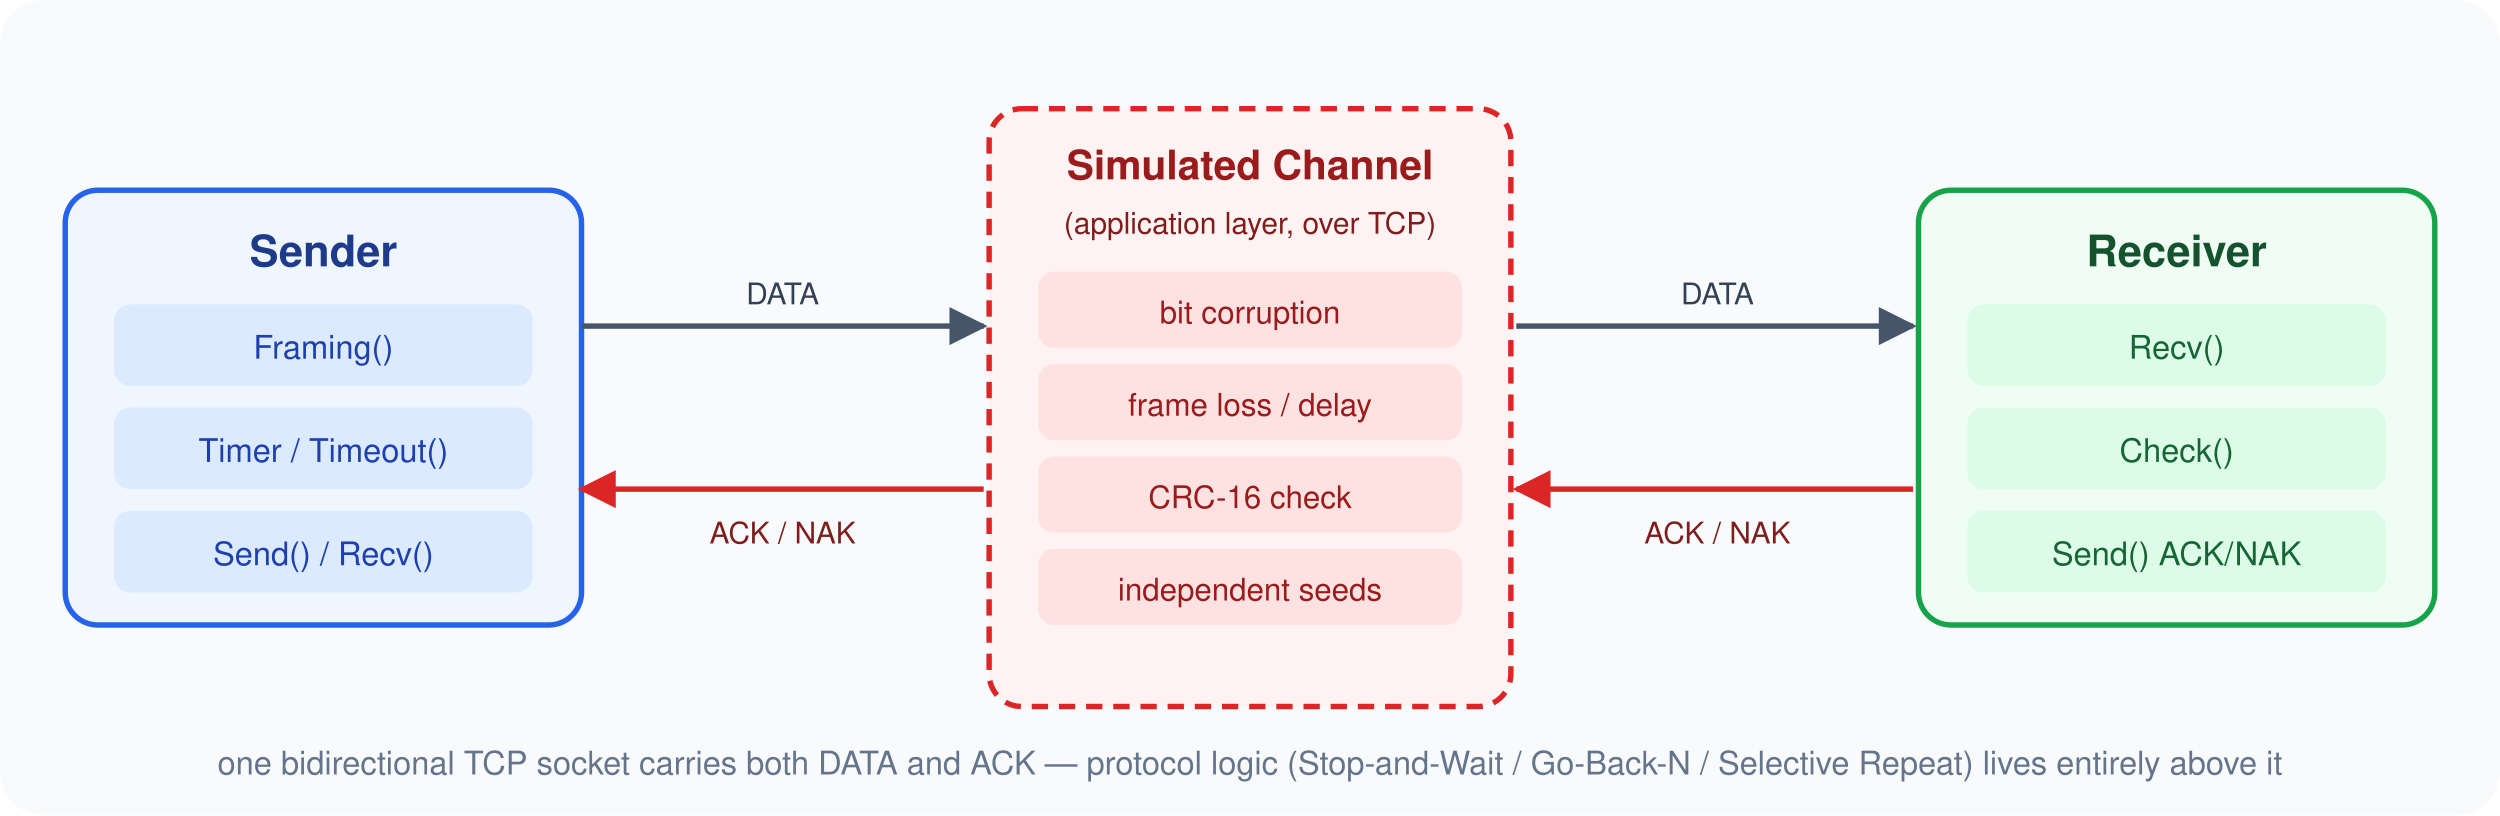
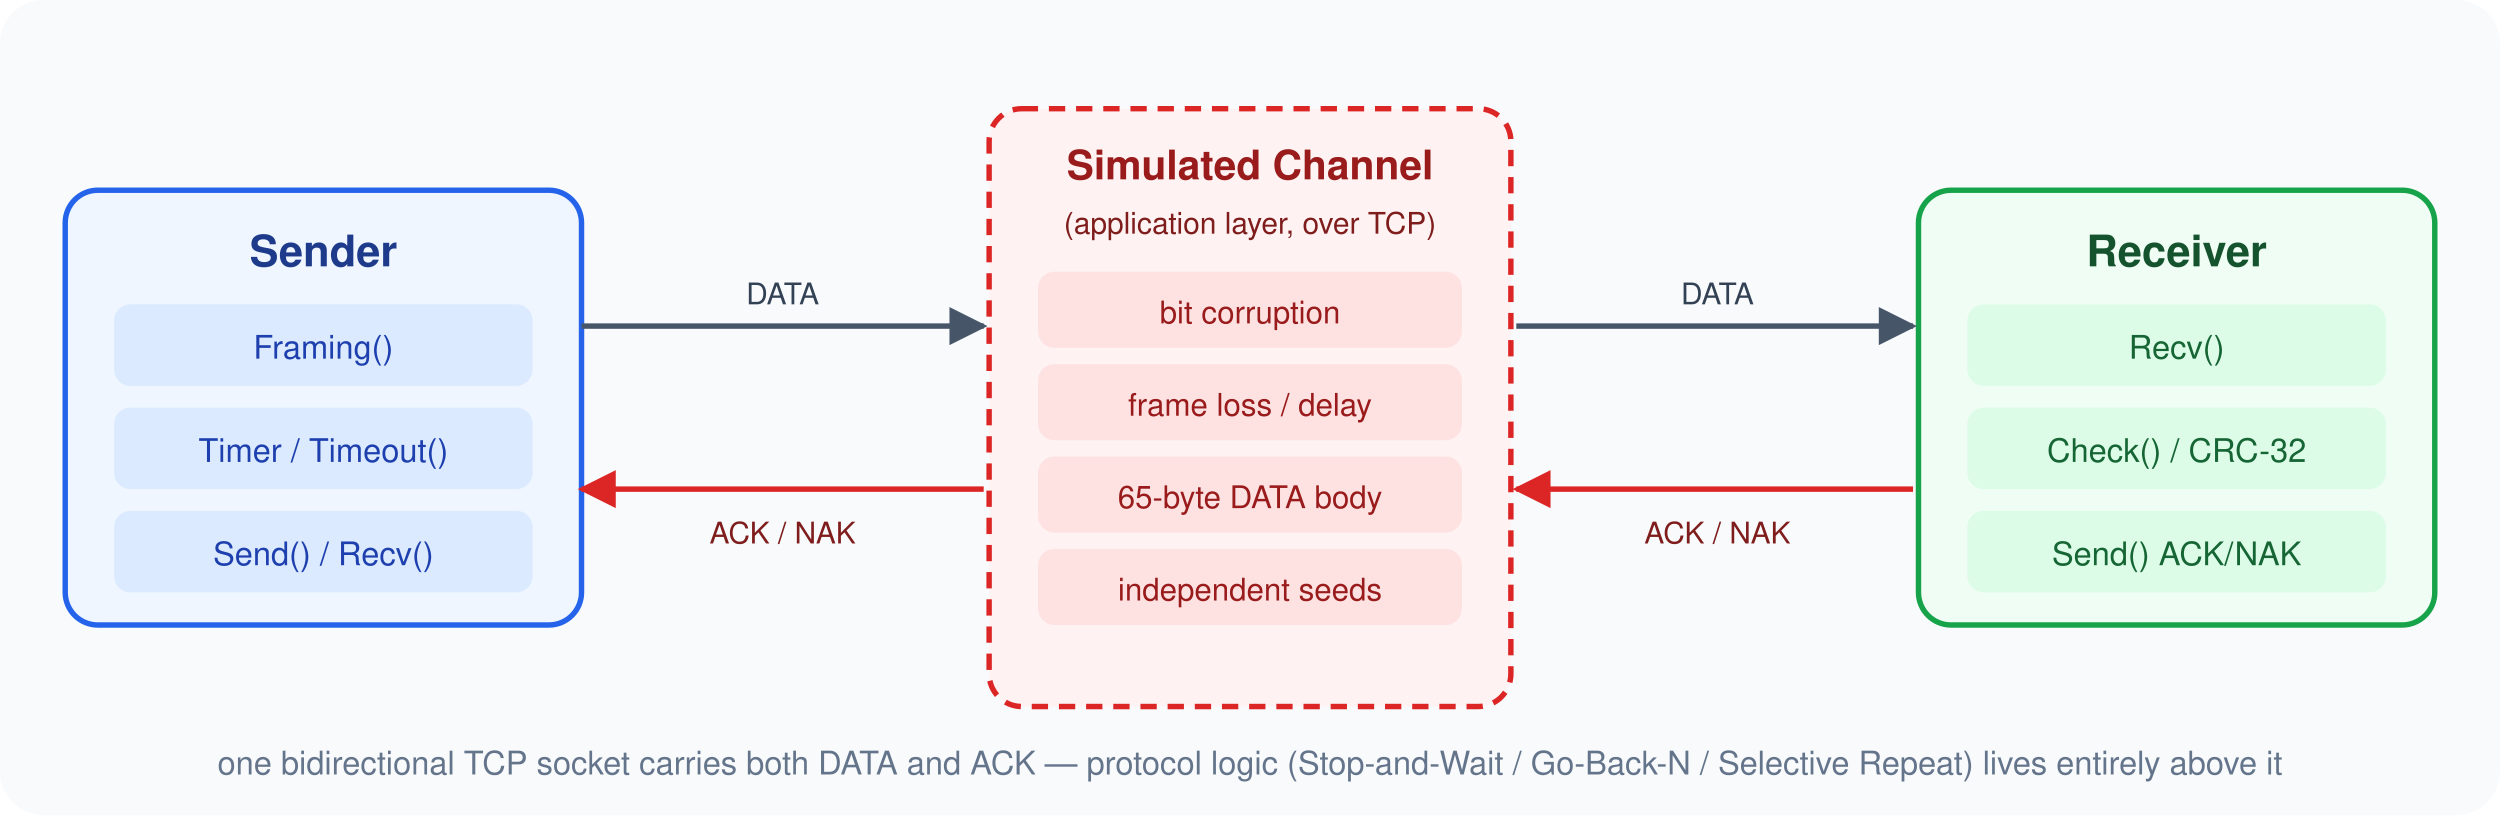
<svg xmlns="http://www.w3.org/2000/svg" viewBox="0 0 920 300" font-family="'Segoe UI', Helvetica, Arial, sans-serif">
  <defs>
    <marker id="arrow" viewBox="0 0 10 10" refX="9" refY="5" markerWidth="7" markerHeight="7" orient="auto-start-reverse">
      <path d="M0,0 L10,5 L0,10 z" fill="#475569" />
    </marker>
    <marker id="arrowRed" viewBox="0 0 10 10" refX="9" refY="5" markerWidth="7" markerHeight="7" orient="auto-start-reverse">
      <path d="M0,0 L10,5 L0,10 z" fill="#dc2626" />
    </marker>
  </defs>
  <rect x="0" y="0" width="920" height="300" rx="16" fill="#f8fafc" />
  <g>
    <rect x="24" y="70" width="190" height="160" rx="12" fill="#eff6ff" stroke="#2563eb" stroke-width="2" />
    <text x="119" y="98" text-anchor="middle" font-size="16" font-weight="700" fill="#1e3a8a">Sender</text>
    <rect x="42" y="112" width="154" height="30" rx="6" fill="#dbeafe" />
    <text x="119" y="132" text-anchor="middle" font-size="12" fill="#1e40af">Framing()</text>
    <rect x="42" y="150" width="154" height="30" rx="6" fill="#dbeafe" />
    <text x="119" y="170" text-anchor="middle" font-size="12" fill="#1e40af">Timer / Timeout()</text>
    <rect x="42" y="188" width="154" height="30" rx="6" fill="#dbeafe" />
    <text x="119" y="208" text-anchor="middle" font-size="12" fill="#1e40af">Send() / Recv()</text>
  </g>
  <g>
    <rect x="364" y="40" width="192" height="220" rx="12" fill="#fef2f2" stroke="#dc2626" stroke-width="2" stroke-dasharray="6 4" />
    <text x="460" y="66" text-anchor="middle" font-size="15" font-weight="700" fill="#991b1b">Simulated Channel</text>
    <text x="460" y="86" text-anchor="middle" font-size="11" fill="#7f1d1d">(application layer, over TCP)</text>
    <rect x="382" y="100" width="156" height="28" rx="6" fill="#fee2e2" />
    <text x="460" y="119" text-anchor="middle" font-size="11.5" fill="#991b1b">bit corruption</text>
    <rect x="382" y="134" width="156" height="28" rx="6" fill="#fee2e2" />
    <text x="460" y="153" text-anchor="middle" font-size="11.5" fill="#991b1b">frame loss / delay</text>
    <rect x="382" y="168" width="156" height="28" rx="6" fill="#fee2e2" />
-     <text x="460" y="187" text-anchor="middle" font-size="11.5" fill="#991b1b">CRC-16 check</text>
+     <text x="460" y="187" text-anchor="middle" font-size="11.5" fill="#991b1b">65-byte DATA body</text>
    <rect x="382" y="202" width="156" height="28" rx="6" fill="#fee2e2" />
    <text x="460" y="221" text-anchor="middle" font-size="11.5" fill="#991b1b">independent seeds</text>
  </g>
  <g>
    <rect x="706" y="70" width="190" height="160" rx="12" fill="#f0fdf4" stroke="#16a34a" stroke-width="2" />
    <text x="801" y="98" text-anchor="middle" font-size="16" font-weight="700" fill="#14532d">Receiver</text>
    <rect x="724" y="112" width="154" height="30" rx="6" fill="#dcfce7" />
    <text x="801" y="132" text-anchor="middle" font-size="12" fill="#166534">Recv()</text>
    <rect x="724" y="150" width="154" height="30" rx="6" fill="#dcfce7" />
-     <text x="801" y="170" text-anchor="middle" font-size="12" fill="#166534">Check()</text>
+     <text x="801" y="170" text-anchor="middle" font-size="12" fill="#166534">Check() / CRC-32</text>
    <rect x="724" y="188" width="154" height="30" rx="6" fill="#dcfce7" />
    <text x="801" y="208" text-anchor="middle" font-size="12" fill="#166534">Send() ACK/NAK</text>
  </g>
  <line x1="214" y1="120" x2="362" y2="120" stroke="#475569" stroke-width="2" marker-end="url(#arrow)" />
  <text x="288" y="112" text-anchor="middle" font-size="11" fill="#334155">DATA</text>
  <line x1="362" y1="180" x2="214" y2="180" stroke="#dc2626" stroke-width="2" marker-end="url(#arrowRed)" />
  <text x="288" y="200" text-anchor="middle" font-size="11" fill="#7f1d1d">ACK / NAK</text>
  <line x1="558" y1="120" x2="704" y2="120" stroke="#475569" stroke-width="2" marker-end="url(#arrow)" />
  <text x="632" y="112" text-anchor="middle" font-size="11" fill="#334155">DATA</text>
  <line x1="704" y1="180" x2="558" y2="180" stroke="#dc2626" stroke-width="2" marker-end="url(#arrowRed)" />
  <text x="632" y="200" text-anchor="middle" font-size="11" fill="#7f1d1d">ACK / NAK</text>
  <text x="460" y="285" text-anchor="middle" font-size="12" fill="#64748b">
    one bidirectional TCP socket carries both DATA and ACK — protocol logic (Stop-and-Wait / Go-Back-N / Selective Repeat) lives entirely above it
  </text>
</svg>
